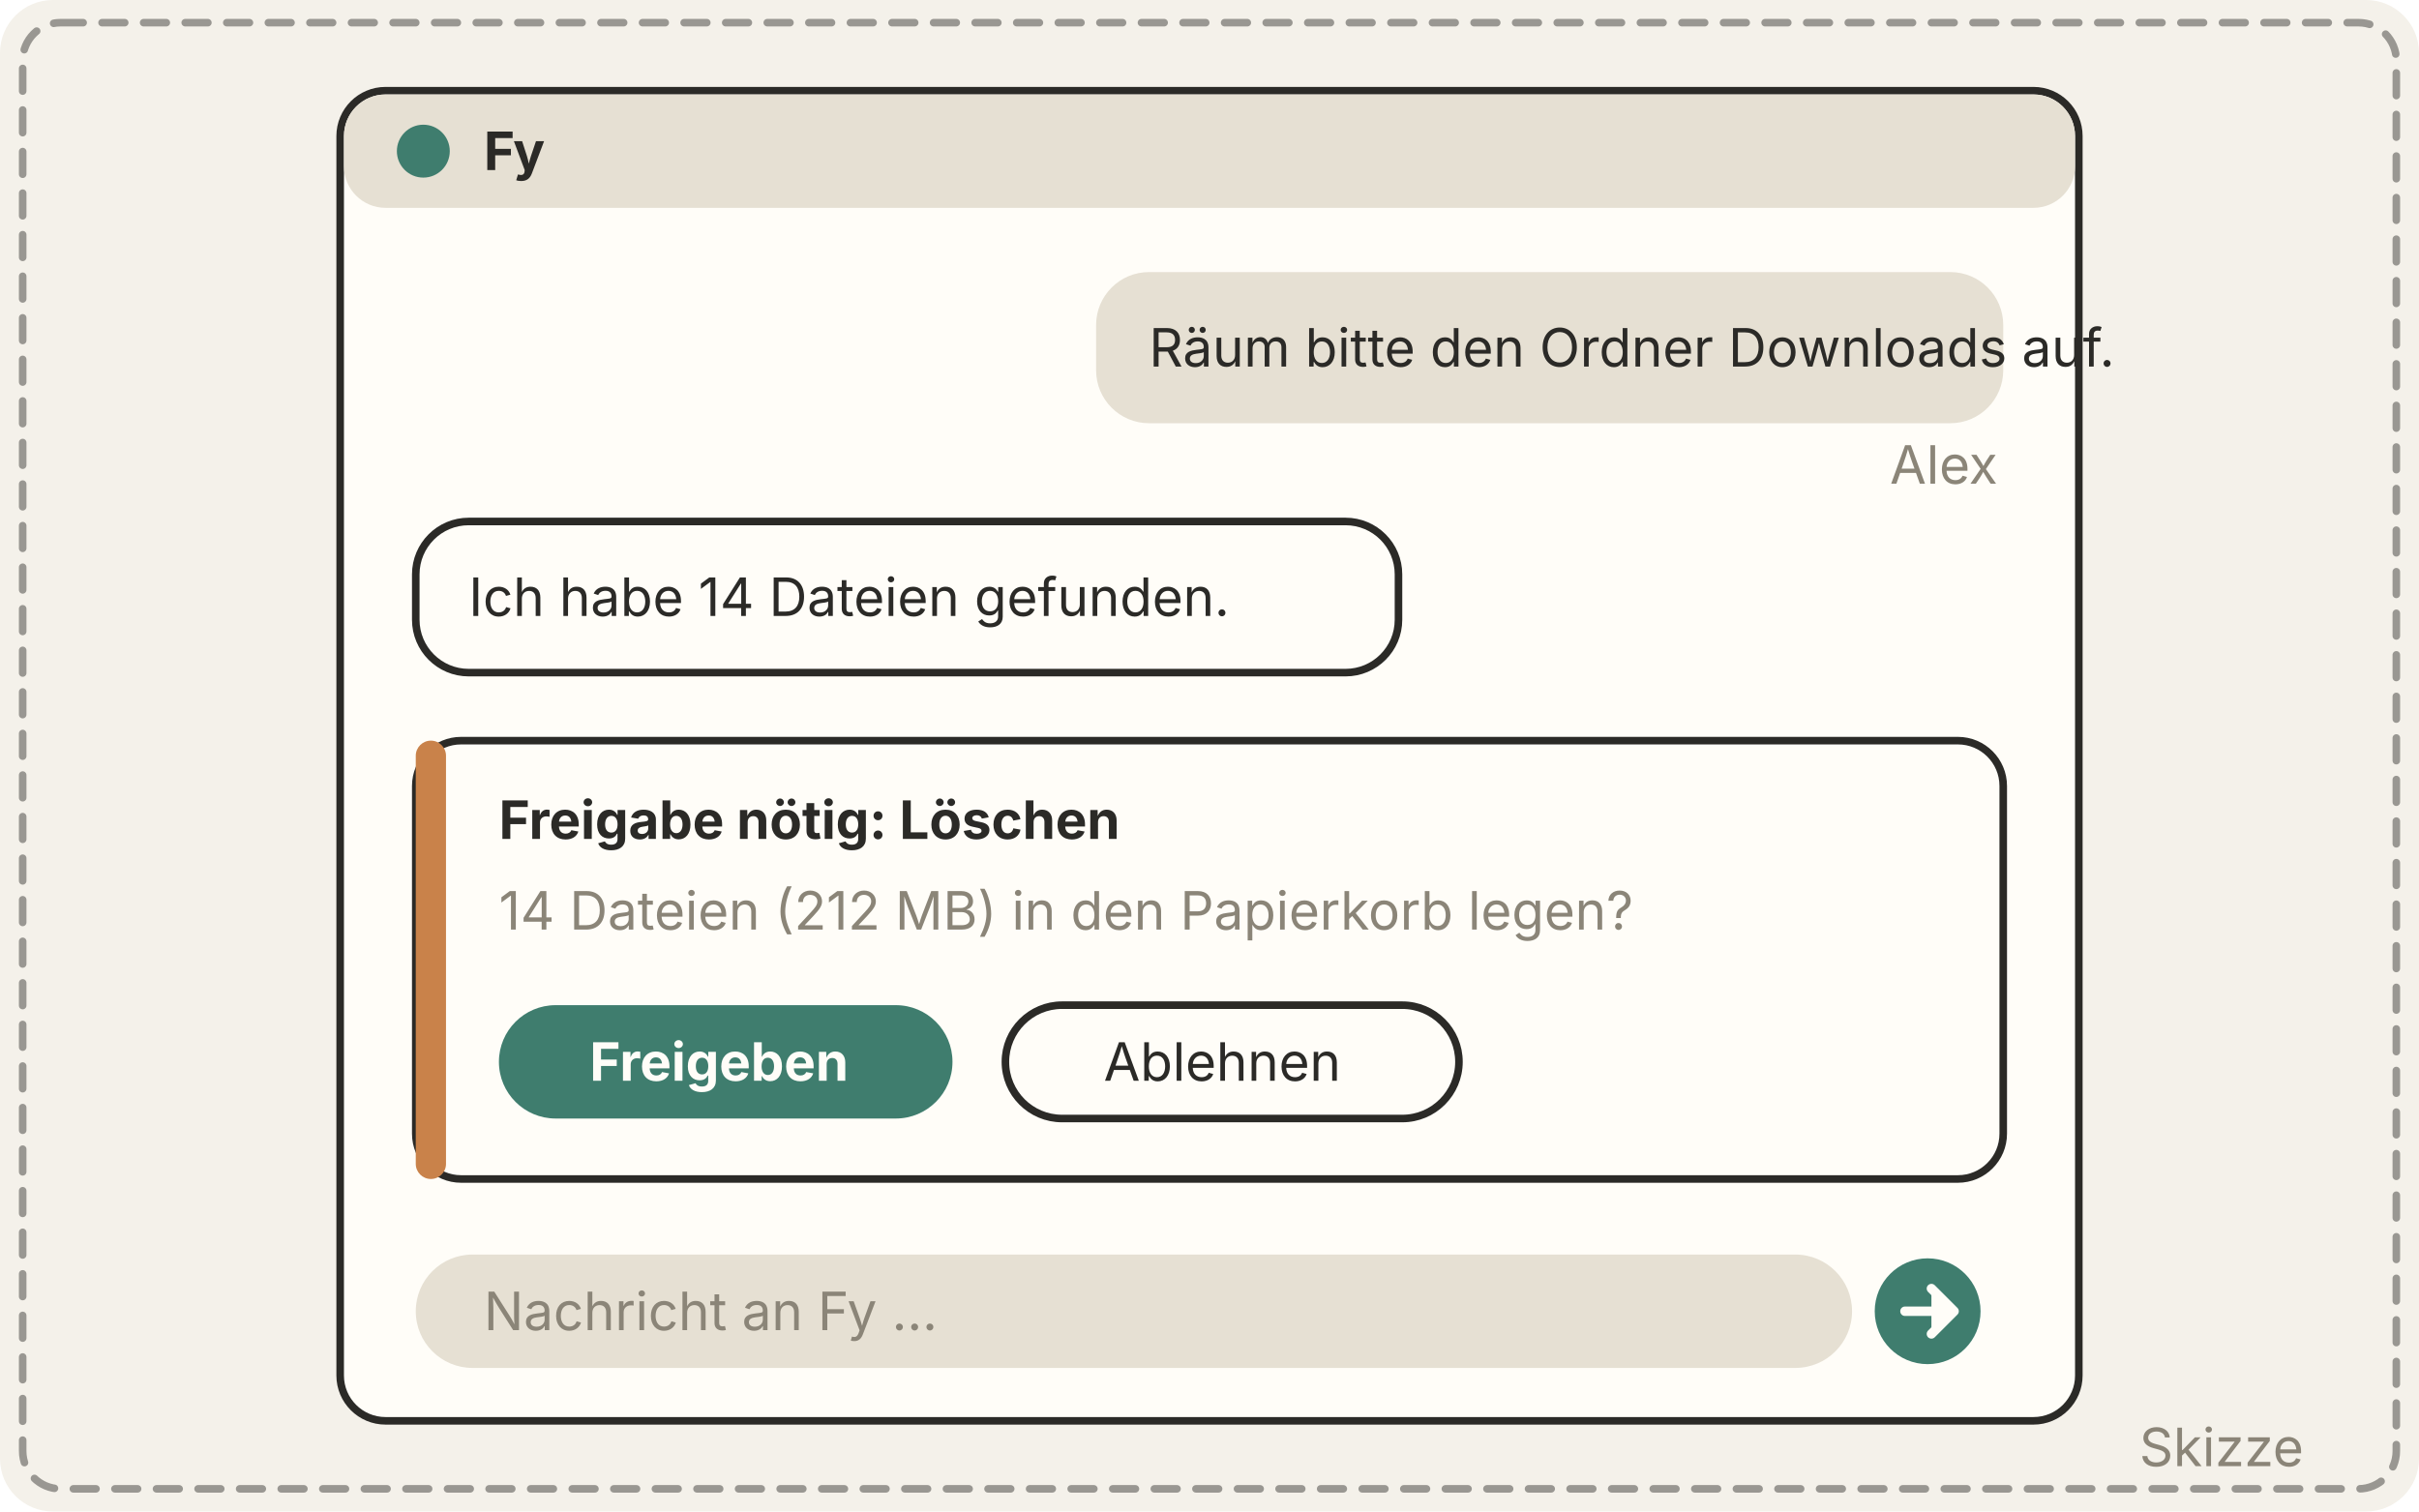
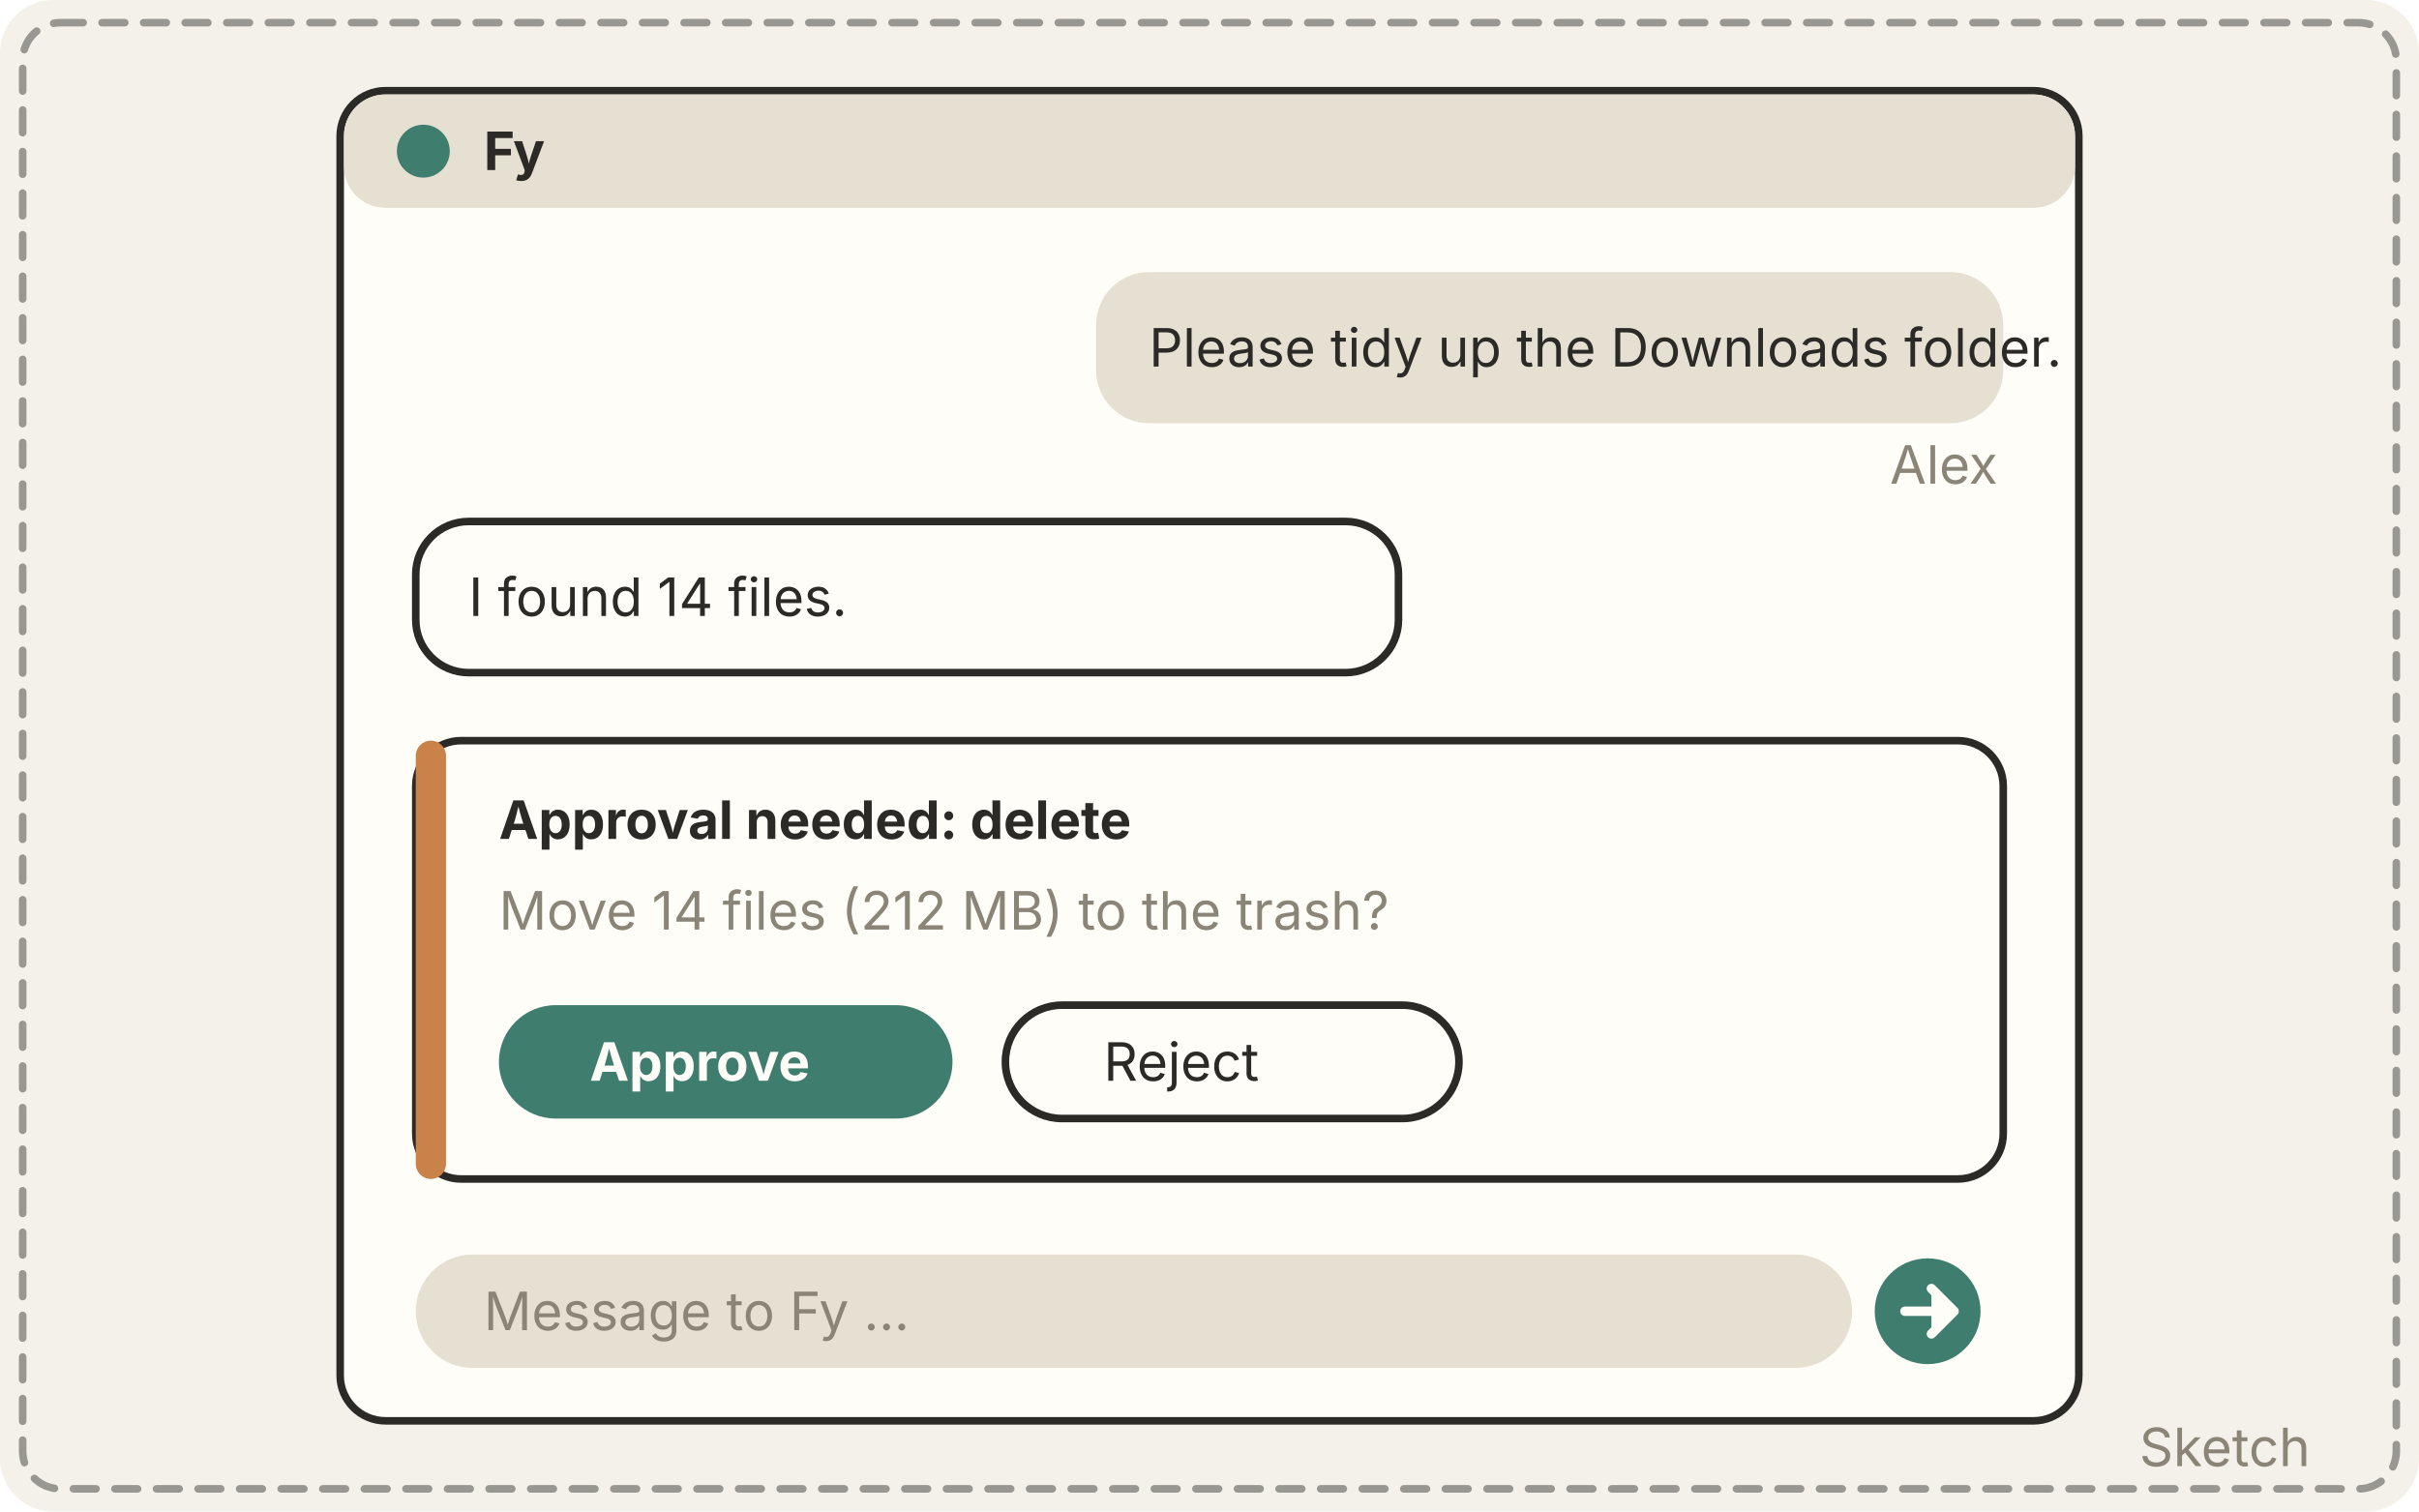
<svg xmlns="http://www.w3.org/2000/svg" viewBox="0 0 640 400" role="img" aria-labelledby="t d">
  <style>
.bg{fill:#f4f1ea}.fl{fill:#fffdf8}.bar{fill:#e6e0d3}.ink{fill:#2b2a27}.mut{fill:#8b8578}.acc{fill:#3f7d6e}.wrm{fill:#c9824a}
.ln{fill:none;stroke:#2b2a27;stroke-width:2;stroke-linecap:round;stroke-linejoin:round}.dsh{stroke-dasharray:6 5;opacity:.45}
text{font-family:ui-rounded,system-ui,-apple-system,sans-serif;font-size:14px}
@media (prefers-color-scheme:dark){.bg{fill:#1d1c1a}.fl{fill:#2a2926}.bar{fill:#3a3833}.ink{fill:#ece7dc}.mut{fill:#8f897c}.acc{fill:#5fb3a0}.wrm{fill:#e0a06b}.ln{stroke:#ece7dc}}
</style>
  <rect class="bg" width="640" height="400" rx="14" />
  <rect class="ln dsh" x="6" y="6" width="628" height="388" rx="10" />
  <rect class="fl" x="90" y="24" width="460" height="352" rx="12" />
  <rect class="ln" x="90" y="24" width="460" height="352" rx="12" />
  <rect class="bar" x="91" y="25" width="458" height="30" rx="11" />
  <circle class="acc" cx="112" cy="40" r="7" />
  <text class="ink" x="128" y="45" font-weight="700">Fy</text>
  <rect class="bar" x="290" y="72" width="240" height="40" rx="14" />
-   <text class="ink" x="304" y="97">Räum bitte den Ordner Downloads auf.</text>
+   <text class="ink" x="304" y="97">Please tidy up the Downloads folder.</text>
  <text class="mut" x="500" y="128" font-size="11">Alex</text>
  <rect class="fl" x="110" y="138" width="260" height="40" rx="14" />
  <rect class="ln" x="110" y="138" width="260" height="40" rx="14" />
-   <text class="ink" x="124" y="163">Ich habe 14 Dateien gefunden.</text>
+   <text class="ink" x="124" y="163">I found 14 files.</text>
  <rect class="fl" x="110" y="196" width="420" height="116" rx="12" />
  <rect class="ln" x="110" y="196" width="420" height="116" rx="12" />
  <rect class="wrm" x="110" y="196" width="8" height="116" rx="4" />
-   <text class="ink" x="132" y="222" font-weight="700">Freigabe nötig: Löschen</text>
-   <text class="mut" x="132" y="246">14 Dateien (212 MB) in den Papierkorb legen?</text>
+   <text class="ink" x="132" y="222" font-weight="700">Approval needed: delete</text>
+   <text class="mut" x="132" y="246">Move 14 files (212 MB) to the trash?</text>
  <rect class="acc" x="132" y="266" width="120" height="30" rx="15" />
-   <text class="fl" x="156" y="286" font-weight="700">Freigeben</text>
+   <text class="fl" x="156" y="286" font-weight="700">Approve</text>
  <rect class="ln" x="266" y="266" width="120" height="30" rx="15" />
-   <text class="ink" x="292" y="286">Ablehnen</text>
+   <text class="ink" x="292" y="286">Reject</text>
  <rect class="bar" x="110" y="332" width="380" height="30" rx="15" />
-   <text class="mut" x="128" y="352">Nachricht an Fy …</text>
+   <text class="mut" x="128" y="352">Message to Fy …</text>
  <circle class="acc" cx="510" cy="347" r="14" />
  <path class="fl" d="M504 347h12M511 341l6 6-6 6" fill="none" stroke="#fffdf8" stroke-width="2.5" stroke-linecap="round" stroke-linejoin="round" />
-   <text class="mut" x="566" y="388" font-size="12">Skizze</text>
+   <text class="mut" x="566" y="388" font-size="12">Sketch</text>
</svg>
